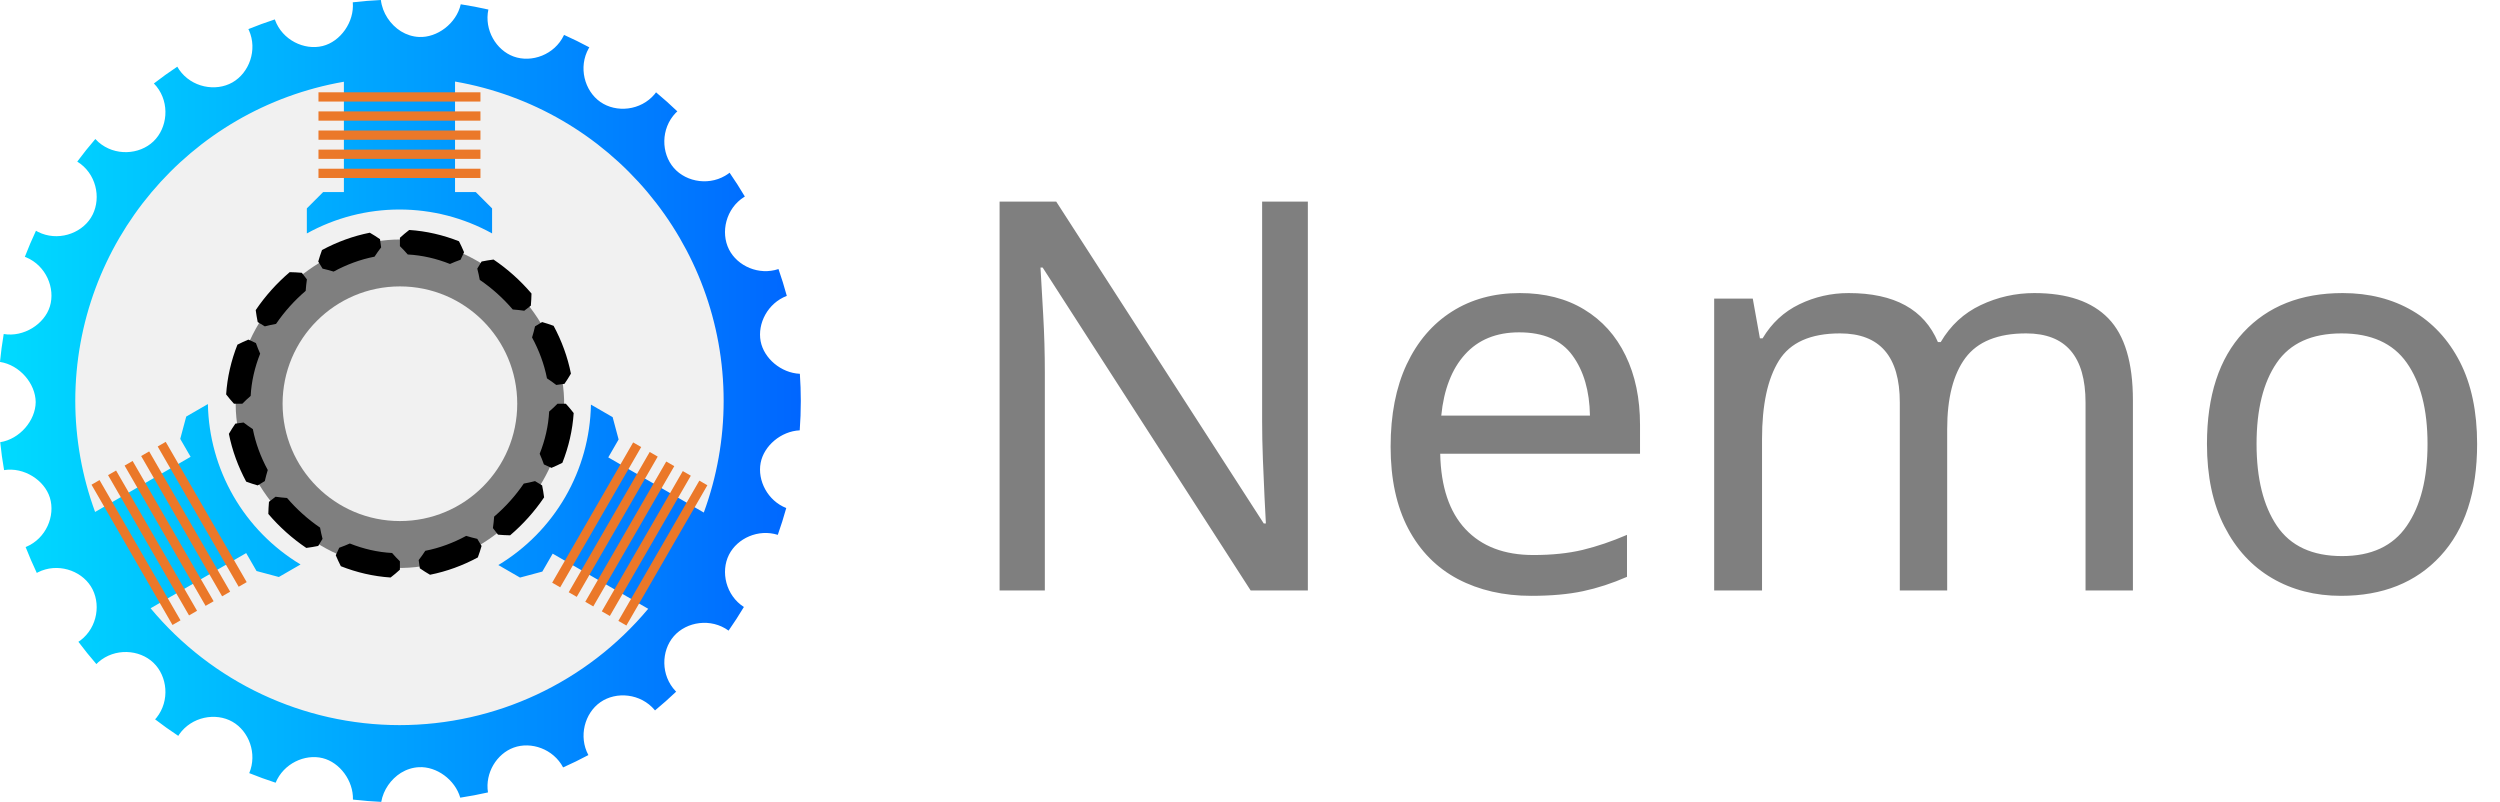
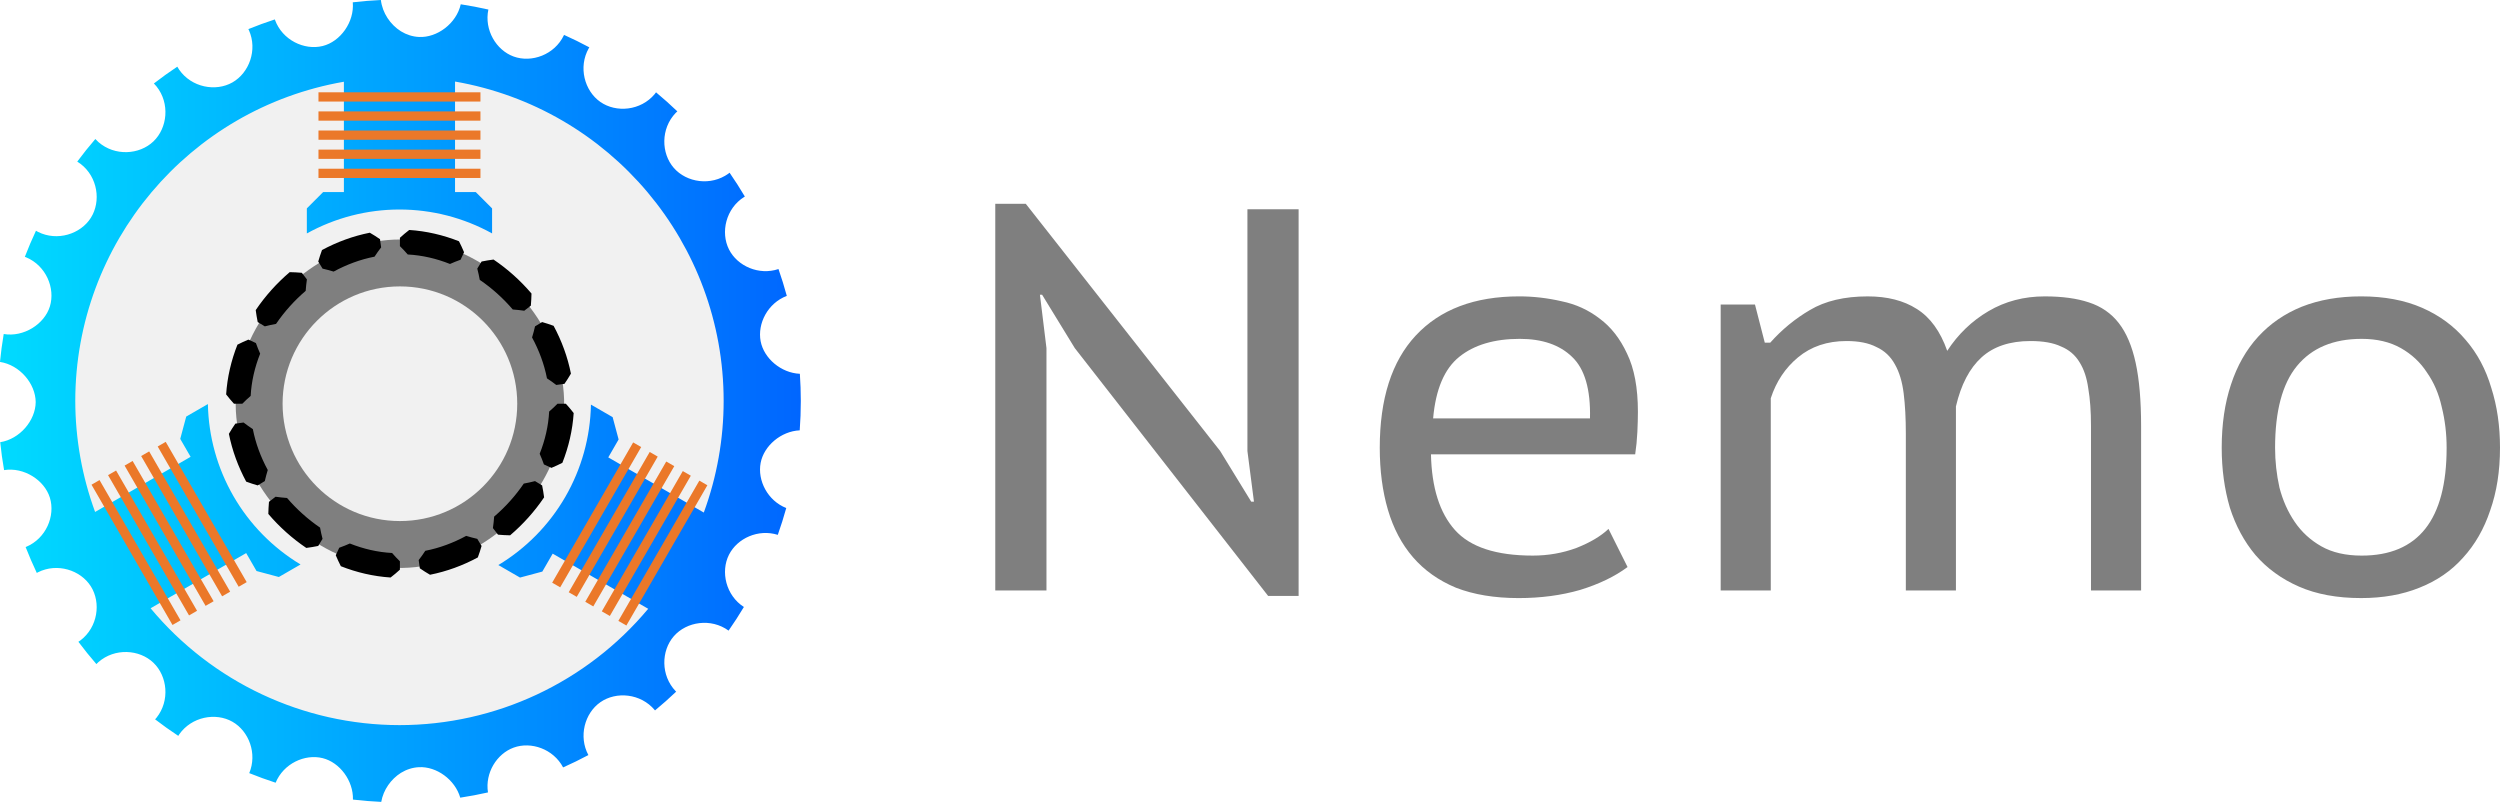
<svg xmlns="http://www.w3.org/2000/svg" xmlns:xlink="http://www.w3.org/1999/xlink" width="404.86mm" height="129.859mm" viewBox="0 0 404.86 129.859" version="1.1" id="svg273">
  <style id="style1088">
.measure-arrow
{
}
.measure-label
{

}
.measure-line
{
}</style>
  <defs id="defs270">
    <linearGradient id="linearGradient6957">
      <stop style="stop-color:#000000;stop-opacity:1;" offset="0" id="stop6955" />
    </linearGradient>
    <linearGradient id="linearGradient14738">
      <stop style="stop-color:#000000;stop-opacity:1;" offset="0" id="stop14736" />
    </linearGradient>
    <linearGradient id="linearGradient8810">
      <stop style="stop-color:#00dbff;stop-opacity:1;" offset="0" id="stop8806" />
      <stop style="stop-color:#00dbff;stop-opacity:0;" offset="1" id="stop8808" />
    </linearGradient>
    <linearGradient id="linearGradient8790">
      <stop style="stop-color:#ac9393;stop-opacity:1;" offset="0" id="stop8786" />
      <stop style="stop-color:#ac9393;stop-opacity:0;" offset="1" id="stop8788" />
    </linearGradient>
    <linearGradient id="linearGradient8766">
      <stop style="stop-color:#000000;stop-opacity:1;" offset="0" id="stop8762" />
      <stop style="stop-color:#000000;stop-opacity:0;" offset="1" id="stop8764" />
    </linearGradient>
    <linearGradient id="linearGradient8758">
      <stop style="stop-color:#000000;stop-opacity:1;" offset="0" id="stop8754" />
      <stop style="stop-color:#000000;stop-opacity:0;" offset="1" id="stop8756" />
    </linearGradient>
    <linearGradient id="linearGradient8718">
      <stop style="stop-color:#00dbff;stop-opacity:1;" offset="0" id="stop8726" />
      <stop style="stop-color:#0066ff;stop-opacity:1;" offset="1" id="stop8728" />
    </linearGradient>
    <linearGradient xlink:href="#linearGradient8718" id="linearGradient6959" x1="-33.78" y1="-12.781" x2="95.911" y2="-12.781" gradientUnits="userSpaceOnUse" />
  </defs>
  <g id="layer1" transform="translate(-56.88261,-56.26427)">
    <g transform="translate(90.66218,133.9751)" id="g629">
      <circle style="fill:#f1f1f1;fill-opacity:1;stroke:none;stroke-width:12.791;stroke-linecap:round;stroke-linejoin:round;stroke-miterlimit:5.833;stroke-dasharray:none;stroke-opacity:1" id="path5027-7-3" cx="12.782" cy="30.911" transform="rotate(-90)" r="55" />
      <path style="fill:#7f7f7f;fill-opacity:1;stroke:none;stroke-width:5;stroke-linecap:round;stroke-linejoin:round;stroke-miterlimit:5.833;stroke-dasharray:none;stroke-opacity:1" id="path5027-9" transform="rotate(-90)" d="m 38.925,30.984 c 0,0.334 -0.007,0.666 -0.022,0.998 -0.014,0.332 -0.036,0.663 -0.064,0.993 -0.028,0.33 -0.064,0.659 -0.106,0.987 -0.042,0.328 -0.091,0.654 -0.147,0.98 -0.056,0.325 -0.118,0.649 -0.187,0.972 -0.069,0.322 -0.144,0.643 -0.226,0.963 -0.082,0.319 -0.169,0.637 -0.264,0.953 -0.094,0.316 -0.194,0.63 -0.301,0.942 -0.106,0.312 -0.219,0.622 -0.337,0.93 -0.118,0.308 -0.242,0.614 -0.372,0.917 -0.13,0.303 -0.265,0.605 -0.406,0.903 -0.141,0.299 -0.287,0.595 -0.439,0.889 -0.152,0.294 -0.309,0.585 -0.472,0.873 -0.162,0.288 -0.33,0.574 -0.503,0.857 -0.173,0.283 -0.351,0.562 -0.533,0.839 -0.183,0.277 -0.37,0.55 -0.563,0.821 -0.192,0.27 -0.39,0.537 -0.591,0.801 -0.202,0.264 -0.408,0.524 -0.619,0.781 -0.211,0.257 -0.426,0.51 -0.646,0.76 -0.22,0.25 -0.443,0.495 -0.671,0.737 -0.228,0.242 -0.46,0.48 -0.696,0.714 -0.236,0.234 -0.476,0.464 -0.72,0.69 -0.244,0.226 -0.492,0.448 -0.743,0.665 -0.251,0.217 -0.506,0.431 -0.765,0.639 -0.259,0.209 -0.521,0.413 -0.786,0.612 -0.265,0.2 -0.534,0.394 -0.806,0.584 -0.272,0.19 -0.547,0.375 -0.825,0.556 -0.278,0.18 -0.559,0.356 -0.843,0.526 -0.284,0.17 -0.571,0.335 -0.861,0.495 -0.29,0.16 -0.582,0.314 -0.877,0.464 -0.295,0.149 -0.592,0.293 -0.892,0.431 -0.3,0.138 -0.602,0.271 -0.907,0.398 -0.305,0.127 -0.611,0.248 -0.92,0.363 -0.309,0.115 -0.62,0.224 -0.933,0.328 -0.313,0.103 -0.628,0.2 -0.945,0.291 -0.317,0.091 -0.635,0.176 -0.955,0.254 -0.32,0.078 -0.642,0.15 -0.965,0.216 -0.323,0.066 -0.648,0.125 -0.974,0.177 -0.326,0.052 -0.653,0.098 -0.982,0.137 -0.328,0.039 -0.658,0.071 -0.988,0.096 -0.331,0.025 -0.662,0.043 -0.994,0.054 -0.249,0.008 -0.499,0.012 -0.749,0.012 -0.083,0 -0.167,-4.54e-4 -0.25,-0.001 -0.333,-0.004 -0.666,-0.014 -0.997,-0.032 -0.332,-0.018 -0.662,-0.043 -0.992,-0.075 C 9.761,57.439 9.432,57.4 9.105,57.354 8.778,57.309 8.452,57.256 8.127,57.198 7.803,57.139 7.479,57.073 7.158,57.001 6.836,56.929 6.516,56.851 6.198,56.766 5.879,56.681 5.562,56.59 5.248,56.493 4.933,56.396 4.62,56.292 4.309,56.183 3.998,56.074 3.689,55.959 3.382,55.838 3.075,55.717 2.77,55.59 2.468,55.457 2.166,55.325 1.866,55.186 1.568,55.043 1.271,54.899 0.976,54.75 0.684,54.595 c -0.292,-0.155 -0.582,-0.314 -0.869,-0.48 -0.287,-0.165 -0.571,-0.335 -0.852,-0.511 -0.281,-0.175 -0.559,-0.356 -0.834,-0.541 -0.275,-0.185 -0.547,-0.375 -0.816,-0.57 -0.269,-0.195 -0.534,-0.394 -0.796,-0.598 -0.262,-0.204 -0.521,-0.413 -0.776,-0.626 -0.255,-0.213 -0.506,-0.431 -0.754,-0.652 -0.248,-0.222 -0.492,-0.448 -0.732,-0.678 -0.24,-0.23 -0.476,-0.464 -0.708,-0.702 -0.232,-0.238 -0.46,-0.48 -0.684,-0.726 -0.224,-0.246 -0.443,-0.495 -0.659,-0.749 -0.215,-0.253 -0.426,-0.51 -0.633,-0.77 -0.206,-0.26 -0.408,-0.524 -0.605,-0.791 -0.197,-0.267 -0.39,-0.537 -0.577,-0.811 -0.188,-0.274 -0.37,-0.55 -0.548,-0.83 -0.178,-0.28 -0.351,-0.562 -0.518,-0.848 -0.168,-0.286 -0.33,-0.574 -0.487,-0.865 -0.157,-0.291 -0.309,-0.585 -0.456,-0.881 -0.146,-0.296 -0.287,-0.595 -0.423,-0.896 -0.135,-0.301 -0.265,-0.605 -0.389,-0.91 -0.124,-0.306 -0.242,-0.614 -0.354,-0.924 -0.112,-0.31 -0.219,-0.622 -0.319,-0.936 -0.1,-0.314 -0.194,-0.63 -0.282,-0.947 -0.088,-0.318 -0.169,-0.637 -0.245,-0.958 -0.075,-0.321 -0.144,-0.643 -0.206,-0.967 -0.062,-0.324 -0.118,-0.649 -0.167,-0.976 -0.049,-0.327 -0.091,-0.654 -0.127,-0.983 -0.035,-0.329 -0.064,-0.659 -0.085,-0.99 -0.021,-0.331 -0.036,-0.663 -0.043,-0.996 -0.004,-0.166 -0.005,-0.333 -0.005,-0.5 0,-0.167 0.002,-0.333 0.005,-0.5 0.007,-0.333 0.022,-0.665 0.043,-0.996 0.021,-0.331 0.05,-0.661 0.085,-0.99 0.035,-0.329 0.078,-0.657 0.127,-0.983 0.049,-0.327 0.105,-0.652 0.167,-0.976 0.062,-0.324 0.131,-0.646 0.206,-0.967 0.075,-0.321 0.157,-0.64 0.245,-0.958 0.088,-0.318 0.182,-0.633 0.282,-0.947 0.1,-0.314 0.207,-0.626 0.319,-0.936 0.112,-0.31 0.23,-0.618 0.354,-0.924 0.124,-0.306 0.254,-0.609 0.389,-0.91 0.135,-0.301 0.276,-0.6 0.423,-0.896 0.146,-0.296 0.298,-0.59 0.456,-0.881 0.157,-0.291 0.32,-0.579 0.487,-0.865 0.168,-0.286 0.341,-0.568 0.518,-0.848 0.178,-0.28 0.361,-0.556 0.548,-0.83 0.188,-0.274 0.38,-0.544 0.577,-0.811 0.197,-0.267 0.399,-0.531 0.605,-0.791 0.206,-0.26 0.417,-0.517 0.633,-0.77 0.215,-0.253 0.435,-0.503 0.659,-0.749 0.224,-0.246 0.452,-0.488 0.684,-0.726 0.232,-0.238 0.468,-0.472 0.708,-0.702 0.24,-0.23 0.484,-0.456 0.732,-0.678 0.248,-0.222 0.499,-0.439 0.754,-0.652 0.255,-0.213 0.514,-0.422 0.776,-0.626 0.262,-0.204 0.527,-0.404 0.796,-0.598 0.269,-0.195 0.541,-0.385 0.816,-0.57 0.275,-0.185 0.553,-0.366 0.834,-0.541 0.281,-0.175 0.565,-0.346 0.852,-0.511 C 0.102,7.686 0.391,7.526 0.684,7.372 0.976,7.217 1.271,7.068 1.568,6.924 1.866,6.781 2.166,6.643 2.468,6.51 2.771,6.378 3.075,6.251 3.382,6.13 3.689,6.009 3.998,5.893 4.309,5.784 4.62,5.675 4.933,5.571 5.248,5.474 5.562,5.377 5.879,5.286 6.198,5.201 6.516,5.117 6.836,5.038 7.158,4.966 7.479,4.894 7.803,4.829 8.127,4.77 8.452,4.711 8.778,4.658 9.105,4.613 9.432,4.567 9.761,4.528 10.09,4.497 c 0.33,-0.032 0.66,-0.057 0.992,-0.075 0.331,-0.018 0.664,-0.029 0.997,-0.032 0.083,-9.059e-4 0.167,-0.001 0.25,-0.001 0.25,0 0.5,0.004 0.749,0.012 0.332,0.011 0.664,0.029 0.994,0.054 0.331,0.025 0.66,0.057 0.988,0.096 0.328,0.039 0.656,0.084 0.982,0.137 0.326,0.052 0.651,0.111 0.974,0.177 0.323,0.066 0.645,0.138 0.965,0.216 0.32,0.078 0.639,0.163 0.955,0.254 0.317,0.091 0.632,0.188 0.945,0.291 0.313,0.103 0.624,0.213 0.933,0.328 0.309,0.115 0.616,0.236 0.92,0.363 0.305,0.127 0.607,0.259 0.907,0.398 0.3,0.138 0.597,0.282 0.892,0.431 0.295,0.149 0.587,0.304 0.877,0.464 0.29,0.16 0.577,0.325 0.861,0.495 0.284,0.17 0.565,0.346 0.843,0.526 0.278,0.18 0.553,0.366 0.825,0.556 0.272,0.19 0.541,0.385 0.806,0.584 0.265,0.2 0.527,0.404 0.786,0.612 0.259,0.209 0.514,0.422 0.765,0.639 0.251,0.217 0.499,0.439 0.743,0.665 0.244,0.226 0.484,0.456 0.72,0.69 0.236,0.234 0.468,0.472 0.696,0.714 0.228,0.242 0.452,0.488 0.671,0.737 0.22,0.25 0.435,0.503 0.646,0.76 0.211,0.257 0.417,0.517 0.619,0.781 0.202,0.264 0.399,0.531 0.591,0.801 0.192,0.27 0.38,0.544 0.563,0.821 0.183,0.277 0.361,0.556 0.533,0.839 0.173,0.283 0.341,0.568 0.503,0.857 0.162,0.288 0.32,0.579 0.472,0.873 0.152,0.294 0.298,0.59 0.439,0.889 0.141,0.299 0.276,0.6 0.406,0.903 0.13,0.303 0.254,0.609 0.372,0.917 0.118,0.308 0.23,0.618 0.337,0.93 0.106,0.312 0.207,0.626 0.301,0.942 0.094,0.316 0.182,0.633 0.264,0.953 0.082,0.319 0.157,0.64 0.226,0.963 0.069,0.322 0.131,0.646 0.187,0.972 0.056,0.325 0.105,0.652 0.147,0.98 0.042,0.328 0.078,0.657 0.106,0.987 0.028,0.33 0.05,0.661 0.064,0.993 0.014,0.332 0.022,0.665 0.022,0.998" class="UnoptimicedTransforms" />
      <circle style="fill:#f1f1f1;fill-opacity:1;stroke:none;stroke-width:4.419;stroke-linecap:round;stroke-linejoin:round;stroke-miterlimit:5.833;stroke-dasharray:none;stroke-opacity:1" id="path5027-7" cx="12.329" cy="30.984" transform="rotate(-90)" r="19" />
      <path id="use5144" style="fill:url(#linearGradient6959);fill-opacity:1;stroke-width:1.073;stroke-linecap:round;stroke-linejoin:round;stroke-miterlimit:5.833" d="m 27.907,-77.711 c -1.527,0.071 -3.046,0.197 -4.556,0.374 0.28,3.19 -2.003,6.362 -4.875,7.076 -2.979,0.741 -6.54,-0.963 -7.725,-4.234 -0.009,-0.024 -0.013,-0.048 -0.022,-0.072 -1.448,0.473 -2.878,0.998 -4.289,1.571 0.032,0.066 0.07,0.128 0.1,0.196 1.41,3.178 0.03,6.896 -2.681,8.437 -2.717,1.544 -6.623,0.815 -8.624,-2.062 -0.111,-0.159 -0.209,-0.324 -0.303,-0.49 -1.293,0.86 -2.558,1.768 -3.791,2.722 0.153,0.154 0.299,0.317 0.437,0.49 2.18,2.741 1.769,6.711 -0.511,8.892 -2.28,2.182 -6.263,2.415 -8.903,0.11 -0.18,-0.157 -0.347,-0.325 -0.504,-0.499 -1.023,1.187 -1.999,2.409 -2.929,3.661 0.187,0.113 0.369,0.236 0.545,0.372 2.783,2.134 3.333,6.076 1.659,8.728 -1.67,2.646 -5.455,3.846 -8.563,2.28 -0.113,-0.057 -0.218,-0.123 -0.326,-0.187 -0.65,1.389 -1.253,2.8 -1.804,4.232 0.076,0.028 0.154,0.05 0.229,0.082 3.21,1.35 4.73,4.997 3.829,7.943 -0.882,2.884 -4.268,5.019 -7.479,4.469 -0.253,1.497 -0.456,3.005 -0.604,4.522 3.194,0.485 5.755,3.508 5.784,6.501 v 10e-4 c -0.028,2.982 -2.569,5.993 -5.746,6.496 0.157,1.517 0.364,3.025 0.626,4.52 3.193,-0.514 6.544,1.611 7.42,4.477 0.901,2.946 -0.62,6.593 -3.83,7.943 -0.034,0.014 -0.068,0.023 -0.102,0.037 0.555,1.42 1.159,2.821 1.812,4.199 0.064,-0.035 0.124,-0.076 0.19,-0.109 3.108,-1.566 6.892,-0.366 8.563,2.28 1.674,2.651 1.124,6.594 -1.659,8.728 -0.117,0.09 -0.24,0.167 -0.361,0.247 0.926,1.235 1.897,2.44 2.915,3.611 0.108,-0.111 0.216,-0.222 0.334,-0.325 2.64,-2.306 6.623,-2.073 8.903,0.109 2.28,2.181 2.691,6.151 0.511,8.892 -0.076,0.096 -0.16,0.182 -0.241,0.272 1.223,0.939 2.476,1.832 3.757,2.678 0.048,-0.076 0.09,-0.154 0.141,-0.228 2.001,-2.877 5.906,-3.606 8.624,-2.062 2.679,1.522 4.053,5.17 2.725,8.323 1.406,0.567 2.831,1.086 4.274,1.554 1.275,-3.101 4.719,-4.7 7.618,-3.98 2.762,0.687 4.986,3.648 4.902,6.712 1.519,0.177 3.047,0.302 4.583,0.372 0.343,-1.959 1.581,-3.691 3.192,-4.704 0.902,-0.554 1.898,-0.867 2.917,-0.918 2.836,-0.144 5.837,2.007 6.686,4.939 1.508,-0.231 3.006,-0.513 4.489,-0.849 -0.494,-3.175 1.432,-6.265 4.16,-7.258 2.832,-1.031 6.435,0.224 8.01,3.207 1.385,-0.619 2.75,-1.284 4.09,-1.999 -1.621,-3.016 -0.6,-6.783 1.938,-8.557 2.576,-1.8 6.541,-1.428 8.799,1.258 0.019,0.022 0.034,0.047 0.052,0.069 1.175,-0.97 2.319,-1.982 3.429,-3.039 -0.027,-0.028 -0.057,-0.051 -0.084,-0.079 -2.423,-2.537 -2.368,-6.528 -0.293,-8.903 2.074,-2.374 6.016,-2.965 8.85,-0.914 0.005,0.004 0.01,0.008 0.015,0.012 0.871,-1.249 1.699,-2.525 2.478,-3.828 -2.918,-1.877 -3.807,-5.708 -2.41,-8.472 1.348,-2.666 4.762,-4.204 7.901,-3.21 0.506,-1.43 0.964,-2.878 1.37,-4.342 -3.015,-1.192 -4.691,-4.46 -4.146,-7.319 0.527,-2.761 3.3,-5.124 6.328,-5.264 0.116,-1.579 0.175,-3.168 0.175,-4.762 0,-1.471 -0.054,-2.936 -0.152,-4.395 -3.037,-0.129 -5.823,-2.497 -6.351,-5.265 -0.551,-2.887 1.165,-6.188 4.235,-7.351 -0.398,-1.466 -0.847,-2.916 -1.346,-4.348 -3.171,1.069 -6.65,-0.474 -8.015,-3.172 -1.406,-2.781 -0.499,-6.645 2.463,-8.509 0.034,-0.022 0.07,-0.038 0.105,-0.058 -0.778,-1.315 -1.604,-2.603 -2.475,-3.863 -0.06,0.047 -0.115,0.098 -0.177,0.143 -2.833,2.051 -6.775,1.461 -8.849,-0.914 -2.075,-2.376 -2.131,-6.367 0.292,-8.903 0.088,-0.092 0.183,-0.173 0.276,-0.259 -1.117,-1.072 -2.269,-2.099 -3.452,-3.083 -0.073,0.098 -0.141,0.199 -0.221,0.294 -2.258,2.686 -6.224,3.058 -8.8,1.258 -2.572,-1.797 -3.592,-5.642 -1.877,-8.678 0.031,-0.055 0.068,-0.104 0.101,-0.158 -1.343,-0.721 -2.711,-1.393 -4.101,-2.018 -0.011,0.025 -0.019,0.051 -0.031,0.075 -1.507,3.147 -5.228,4.486 -8.13,3.429 -2.829,-1.03 -4.79,-4.313 -4.091,-7.609 -1.478,-0.336 -2.97,-0.618 -4.473,-0.851 -0.702,3.11 -3.823,5.442 -6.772,5.293 -1.018,-0.052 -2.013,-0.364 -2.915,-0.917 -1.711,-1.075 -3.004,-2.962 -3.248,-5.07 z m 12.004,13.206 A 52.5,52.5 0 0 1 83.411,-12.782 52.5,52.5 0 0 1 80.197,5.293 L 64.726,-3.64 66.402,-6.544 65.434,-10.158 61.919,-12.188 A 31,31 0 0 1 57.777,2.741 31,31 0 0 1 46.925,13.796 l 3.509,2.026 3.614,-0.968 1.677,-2.905 15.467,8.93 A 52.5,52.5 0 0 1 30.911,39.718 52.5,52.5 0 0 1 -9.391,20.795 L 6.087,11.858 7.764,14.763 11.378,15.731 14.893,13.702 A 31,31 0 0 1 4.036,2.65 31,31 0 0 1 -0.112,-12.276 l -3.51,2.026 -0.968,3.614 1.677,2.905 -15.466,8.929 a 52.5,52.5 0 0 1 -3.21,-17.981 52.5,52.5 0 0 1 43.5,-51.691 v 17.864 H 18.557 l -2.646,2.646 v 4.059 a 31,31 0 0 1 15,-3.877 31,31 0 0 1 15,3.871 v -4.052 l -2.646,-2.646 h -3.354 z" />
      <rect style="fill:#eb7829;fill-opacity:1;stroke-width:1;stroke-linecap:round;stroke-linejoin:round;stroke-miterlimit:5.833" id="use5146" width="26.23" height="1.5" x="-39.63" y="-70.389" ry="0.75" rx="0" transform="rotate(120)" />
      <rect style="fill:#eb7829;fill-opacity:1;stroke-width:1;stroke-linecap:round;stroke-linejoin:round;stroke-miterlimit:5.833" id="use5148" width="26.23" height="1.5" x="-39.63" y="-67.295" ry="0.75" rx="0" transform="rotate(120)" />
      <rect style="fill:#eb7829;fill-opacity:1;stroke-width:1;stroke-linecap:round;stroke-linejoin:round;stroke-miterlimit:5.833" id="use5150" width="26.23" height="1.5" x="-39.63" y="-64.201" ry="0.75" rx="0" transform="rotate(120)" />
      <rect style="fill:#eb7829;fill-opacity:1;stroke-width:1;stroke-linecap:round;stroke-linejoin:round;stroke-miterlimit:5.833" id="use5152" width="26.23" height="1.5" x="-39.63" y="-61.107" ry="0.75" rx="0" transform="rotate(120)" />
      <rect style="fill:#eb7829;fill-opacity:1;stroke-width:1;stroke-linecap:round;stroke-linejoin:round;stroke-miterlimit:5.833" id="use5154" width="26.23" height="1.5" x="-39.63" y="-58.013" ry="0.75" rx="0" transform="rotate(120)" />
      <rect style="fill:#eb7829;fill-opacity:1;stroke-width:1;stroke-linecap:round;stroke-linejoin:round;stroke-miterlimit:5.833" id="rect1408-37" width="26.23" height="1.5" x="-17.428" y="-16.812" ry="0.75" rx="0" transform="rotate(-120)" />
      <rect style="fill:#eb7829;fill-opacity:1;stroke-width:1;stroke-linecap:round;stroke-linejoin:round;stroke-miterlimit:5.833" id="rect1408-3-5" width="26.23" height="1.5" x="-17.428" y="-13.718" ry="0.75" rx="0" transform="rotate(-120)" />
      <rect style="fill:#eb7829;fill-opacity:1;stroke-width:1;stroke-linecap:round;stroke-linejoin:round;stroke-miterlimit:5.833" id="rect1408-5-9" width="26.23" height="1.5" x="-17.428" y="-10.624" ry="0.75" rx="0" transform="rotate(-120)" />
      <rect style="fill:#eb7829;fill-opacity:1;stroke-width:1;stroke-linecap:round;stroke-linejoin:round;stroke-miterlimit:5.833" id="rect1408-6-2" width="26.23" height="1.5" x="-17.428" y="-7.53" ry="0.75" rx="0" transform="rotate(-120)" />
      <rect style="fill:#eb7829;fill-opacity:1;stroke-width:1;stroke-linecap:round;stroke-linejoin:round;stroke-miterlimit:5.833" id="rect1408-2-28" width="26.23" height="1.5" x="-17.428" y="-4.436" ry="0.75" rx="0" transform="rotate(-120)" />
      <ellipse style="fill:#ff0000;stroke-width:0;stroke-linecap:round;stroke-linejoin:round;stroke-miterlimit:5.833" id="path920-3" cx="18.583" cy="-44.143" rx="40" ry="0" transform="scale(-1,1)" />
      <ellipse style="fill:#ff0000;stroke-width:0;stroke-linecap:round;stroke-linejoin:round;stroke-miterlimit:5.833" id="path920-6" cx="-53.101" cy="-42.414" rx="40" ry="0" transform="scale(-1,1)" />
      <rect style="fill:#eb7829;fill-opacity:1;stroke-width:1;stroke-linecap:round;stroke-linejoin:round;stroke-miterlimit:5.833" id="rect1408" width="26.23" height="1.5" x="17.796" y="-62.764" ry="0.75" rx="0" />
      <rect style="fill:#eb7829;fill-opacity:1;stroke-width:1;stroke-linecap:round;stroke-linejoin:round;stroke-miterlimit:5.833" id="rect1408-3" width="26.23" height="1.5" x="17.796" y="-59.67" ry="0.75" rx="0" />
      <rect style="fill:#eb7829;fill-opacity:1;stroke-width:1;stroke-linecap:round;stroke-linejoin:round;stroke-miterlimit:5.833" id="rect1408-5" width="26.23" height="1.5" x="17.796" y="-56.576" ry="0.75" rx="0" />
      <rect style="fill:#eb7829;fill-opacity:1;stroke-width:1;stroke-linecap:round;stroke-linejoin:round;stroke-miterlimit:5.833" id="rect1408-6" width="26.23" height="1.5" x="17.796" y="-53.482" ry="0.75" rx="0" />
      <rect style="fill:#eb7829;fill-opacity:1;stroke-width:1;stroke-linecap:round;stroke-linejoin:round;stroke-miterlimit:5.833" id="rect1408-2" width="26.23" height="1.5" x="17.796" y="-50.388" ry="0.75" rx="0" />
      <path style="fill:#000000;fill-opacity:1;stroke:none;stroke-width:5;stroke-linecap:round;stroke-linejoin:round;stroke-miterlimit:5.833;stroke-dasharray:none;stroke-opacity:1" id="path5027" transform="rotate(-90)" d="m 40.47,32.493 c -0.183,2.785 -0.819,5.496 -1.83,8.056 -0.587,0.3 -1.179,0.573 -1.772,0.821 l -1.219,-0.559 c -0.209,-0.59 -0.438,-1.164 -0.686,-1.719 0.874,-2.195 1.412,-4.501 1.536,-6.842 0.46,-0.394 0.91,-0.816 1.349,-1.266 h 1.354 c 0.44,0.478 0.863,0.982 1.268,1.51 z m -4.79,13.652 c -1.543,2.284 -3.404,4.359 -5.504,6.148 -0.663,-0.013 -1.317,-0.048 -1.962,-0.105 l -0.824,-1.067 c 0.09,-0.625 0.156,-1.245 0.2,-1.86 1.826,-1.561 3.451,-3.368 4.798,-5.346 0.605,-0.11 1.213,-0.243 1.822,-0.402 l 1.149,0.698 c 0.129,0.632 0.236,1.278 0.321,1.935 z m -10.733,9.729 c -2.425,1.305 -5.031,2.266 -7.743,2.806 -0.572,-0.331 -1.124,-0.68 -1.652,-1.048 l -0.183,-1.329 c 0.383,-0.493 0.739,-0.994 1.068,-1.503 2.3,-0.449 4.533,-1.279 6.624,-2.416 0.584,0.18 1.183,0.341 1.796,0.48 l 0.698,1.149 c -0.178,0.62 -0.38,1.241 -0.609,1.86 z M 10.819,59.125 C 8.034,58.941 5.324,58.306 2.763,57.294 2.463,56.707 2.19,56.116 1.943,55.522 l 0.559,-1.219 c 0.59,-0.209 1.164,-0.438 1.719,-0.686 2.195,0.874 4.501,1.412 6.842,1.536 0.394,0.46 0.816,0.91 1.266,1.349 l 8e-6,1.354 c -0.478,0.44 -0.982,0.863 -1.51,1.268 z M -2.833,54.335 c -2.284,-1.543 -4.359,-3.404 -6.148,-5.504 0.013,-0.663 0.048,-1.317 0.105,-1.962 l 1.067,-0.824 c 0.625,0.09 1.245,0.156 1.86,0.2 1.561,1.826 3.368,3.451 5.346,4.798 0.11,0.605 0.243,1.213 0.402,1.822 L -0.898,54.014 C -1.531,54.142 -2.176,54.25 -2.833,54.335 Z m -9.729,-10.733 c -1.305,-2.425 -2.266,-5.031 -2.806,-7.743 0.331,-0.572 0.68,-1.124 1.048,-1.652 l 1.329,-0.183 c 0.493,0.383 0.994,0.739 1.503,1.068 0.449,2.3 1.279,4.533 2.416,6.624 -0.18,0.584 -0.341,1.183 -0.48,1.796 l -1.149,0.698 c -0.62,-0.178 -1.241,-0.38 -1.86,-0.609 z m -3.251,-14.128 c 0.183,-2.785 0.819,-5.496 1.83,-8.056 0.587,-0.3 1.179,-0.573 1.772,-0.821 l 1.219,0.559 c 0.209,0.59 0.438,1.164 0.686,1.719 -0.874,2.195 -1.412,4.501 -1.536,6.842 -0.46,0.394 -0.91,0.816 -1.349,1.266 l -1.354,-3e-6 c -0.44,-0.478 -0.863,-0.982 -1.268,-1.51 z m 4.79,-13.652 c 1.543,-2.284 3.404,-4.359 5.504,-6.148 0.663,0.013 1.317,0.048 1.962,0.105 l 0.824,1.067 c -0.09,0.625 -0.156,1.245 -0.2,1.86 -1.826,1.561 -3.451,3.368 -4.798,5.346 -0.605,0.11 -1.213,0.243 -1.822,0.402 l -1.149,-0.698 c -0.129,-0.632 -0.236,-1.278 -0.321,-1.935 z M -0.29,6.093 C 2.135,4.788 4.742,3.827 7.453,3.287 8.026,3.618 8.577,3.968 9.105,4.336 L 9.288,5.665 C 8.905,6.157 8.549,6.659 8.22,7.167 5.92,7.616 3.686,8.447 1.596,9.583 1.012,9.403 0.413,9.242 -0.2,9.103 L -0.898,7.953 C -0.721,7.333 -0.518,6.713 -0.29,6.093 Z M 13.838,2.842 c 2.785,0.183 5.496,0.819 8.056,1.83 0.3,0.587 0.573,1.179 0.821,1.772 l -0.559,1.219 C 21.566,7.873 20.993,8.102 20.437,8.35 18.243,7.476 15.937,6.938 13.595,6.814 13.201,6.354 12.779,5.904 12.329,5.465 l 5e-6,-1.354 c 0.478,-0.44 0.982,-0.863 1.51,-1.268 z m 13.652,4.79 c 2.284,1.543 4.359,3.404 6.148,5.504 -0.013,0.663 -0.048,1.317 -0.105,1.962 l -1.067,0.824 C 31.842,15.832 31.221,15.766 30.606,15.723 29.045,13.896 27.238,12.272 25.26,10.925 25.15,10.32 25.016,9.712 24.858,9.103 l 0.698,-1.149 c 0.632,-0.129 1.278,-0.236 1.935,-0.321 z m 9.729,10.733 c 1.305,2.425 2.266,5.031 2.806,7.743 -0.331,0.572 -0.68,1.124 -1.048,1.652 l -1.329,0.183 c -0.493,-0.383 -0.994,-0.739 -1.503,-1.068 -0.449,-2.3 -1.279,-4.533 -2.416,-6.624 0.18,-0.584 0.341,-1.183 0.48,-1.796 l 1.149,-0.698 c 0.62,0.178 1.241,0.38 1.86,0.609 z" class="UnoptimicedTransforms" />
-       <text xml:space="preserve" style="font-style:normal;font-weight:normal;font-size:88.194px;line-height:125%;font-family:sans-serif;letter-spacing:0px;word-spacing:0px;fill:#7f7f7f;fill-opacity:1;stroke:none;stroke-width:0.265px;stroke-linecap:butt;stroke-linejoin:miter;stroke-opacity:1" x="119.55" y="17.91" id="text7217">
-         <tspan id="tspan7215" x="119.55" y="17.91" style="font-style:normal;font-variant:normal;font-weight:normal;font-stretch:normal;font-size:88.194px;font-family:'PT Sans Caption';-inkscape-font-specification:'PT Sans Caption';fill:#7f7f7f;fill-opacity:1;stroke-width:0.265px">Nemo</tspan>
-       </text>
+       <g aria-label="Nemo" id="text7217" style="font-size:88.194px;line-height:125%;letter-spacing:0px;word-spacing:0px;fill:#7f7f7f;stroke-width:0.265px">
+         <path d="m 140.276,-21.336 -5.292,-8.643 h -0.353 l 1.058,8.643 v 39.247 h -8.29 v -62.618 h 4.939 l 31.485,40.04 5.027,8.202 h 0.441 l -1.058,-8.202 V -43.826 h 8.29 v 62.618 h -4.939 z" style="font-family:'PT Sans Caption';-inkscape-font-specification:'PT Sans Caption'" id="path665" />
+         <path d="m 229.793,14.118 q -3.087,2.293 -7.673,3.704 -4.586,1.323 -9.966,1.323 -5.821,0 -10.142,-1.676 -4.233,-1.764 -6.967,-4.939 -2.734,-3.175 -4.057,-7.673 -1.323,-4.498 -1.323,-10.054 0,-11.906 5.821,-18.168 5.909,-6.35 16.757,-6.35 3.44,0 6.879,0.794 3.44,0.706 6.174,2.822 2.734,2.028 4.41,5.644 1.764,3.616 1.764,9.437 0,1.411 -0.088,3.263 -0.088,1.852 -0.353,3.616 h -33.073 q 0.176,8.114 3.881,12.259 3.704,4.145 12.612,4.145 3.704,0 7.056,-1.235 3.351,-1.323 5.203,-3.087 z m -6.085,-24.077 q 0.176,-7.056 -2.91,-9.966 -2.999,-2.91 -8.467,-2.91 -6.174,0 -9.79,2.91 -3.616,2.91 -4.233,9.966 z" style="font-family:'PT Sans Caption';-inkscape-font-specification:'PT Sans Caption'" id="path667" />
+         <path d="M 274.86,17.91 V -7.49 q 0,-3.704 -0.353,-6.526 -0.353,-2.822 -1.411,-4.674 -1.058,-1.94 -2.999,-2.822 -1.852,-0.97 -4.851,-0.97 -4.674,0 -7.849,2.646 -3.087,2.558 -4.41,6.615 v 31.133 h -8.114 v -46.302 h 5.556 l 1.587,6.174 h 0.882 q 2.822,-3.175 6.438,-5.292 3.704,-2.205 9.349,-2.205 4.762,0 7.937,2.028 3.263,2.028 4.939,6.791 2.646,-4.057 6.703,-6.438 4.057,-2.381 9.084,-2.381 4.233,0 7.144,0.97 2.999,0.97 4.851,3.351 1.852,2.381 2.734,6.438 0.882,4.057 0.882,10.231 V 17.91 h -8.114 V -8.724 q 0,-3.528 -0.441,-6.085 -0.353,-2.558 -1.411,-4.233 -1.058,-1.764 -2.999,-2.558 -1.852,-0.882 -4.939,-0.882 -5.027,0 -7.938,2.646 -2.91,2.646 -4.145,7.937 v 29.81 z" style="font-family:'PT Sans Caption';-inkscape-font-specification:'PT Sans Caption'" id="path669" />
+         <path d="m 326.013,-5.196 q 0,-5.733 1.499,-10.231 1.499,-4.586 4.41,-7.761 2.91,-3.175 7.056,-4.851 4.233,-1.676 9.613,-1.676 5.644,0 9.878,1.852 4.233,1.852 7.056,5.203 2.822,3.263 4.145,7.761 1.411,4.41 1.411,9.701 0,5.644 -1.587,10.142 -1.499,4.498 -4.41,7.673 -2.822,3.175 -7.056,4.851 -4.145,1.676 -9.437,1.676 -5.821,0 -10.054,-1.852 -4.233,-1.852 -7.056,-5.115 -2.734,-3.263 -4.145,-7.673 -1.323,-4.498 -1.323,-9.701 z m 8.643,0 q 0,3.263 0.706,6.438 0.794,3.087 2.469,5.556 1.676,2.469 4.322,3.969 2.646,1.499 6.526,1.499 13.758,0 13.758,-17.462 0,-3.44 -0.794,-6.615 -0.706,-3.175 -2.381,-5.556 -1.587,-2.469 -4.233,-3.969 -2.646,-1.499 -6.35,-1.499 -6.879,0 -10.495,4.41 -3.528,4.322 -3.528,13.229 z" style="font-family:'PT Sans Caption';-inkscape-font-specification:'PT Sans Caption'" id="path671" />
+       </g>
    </g>
  </g>
</svg>
